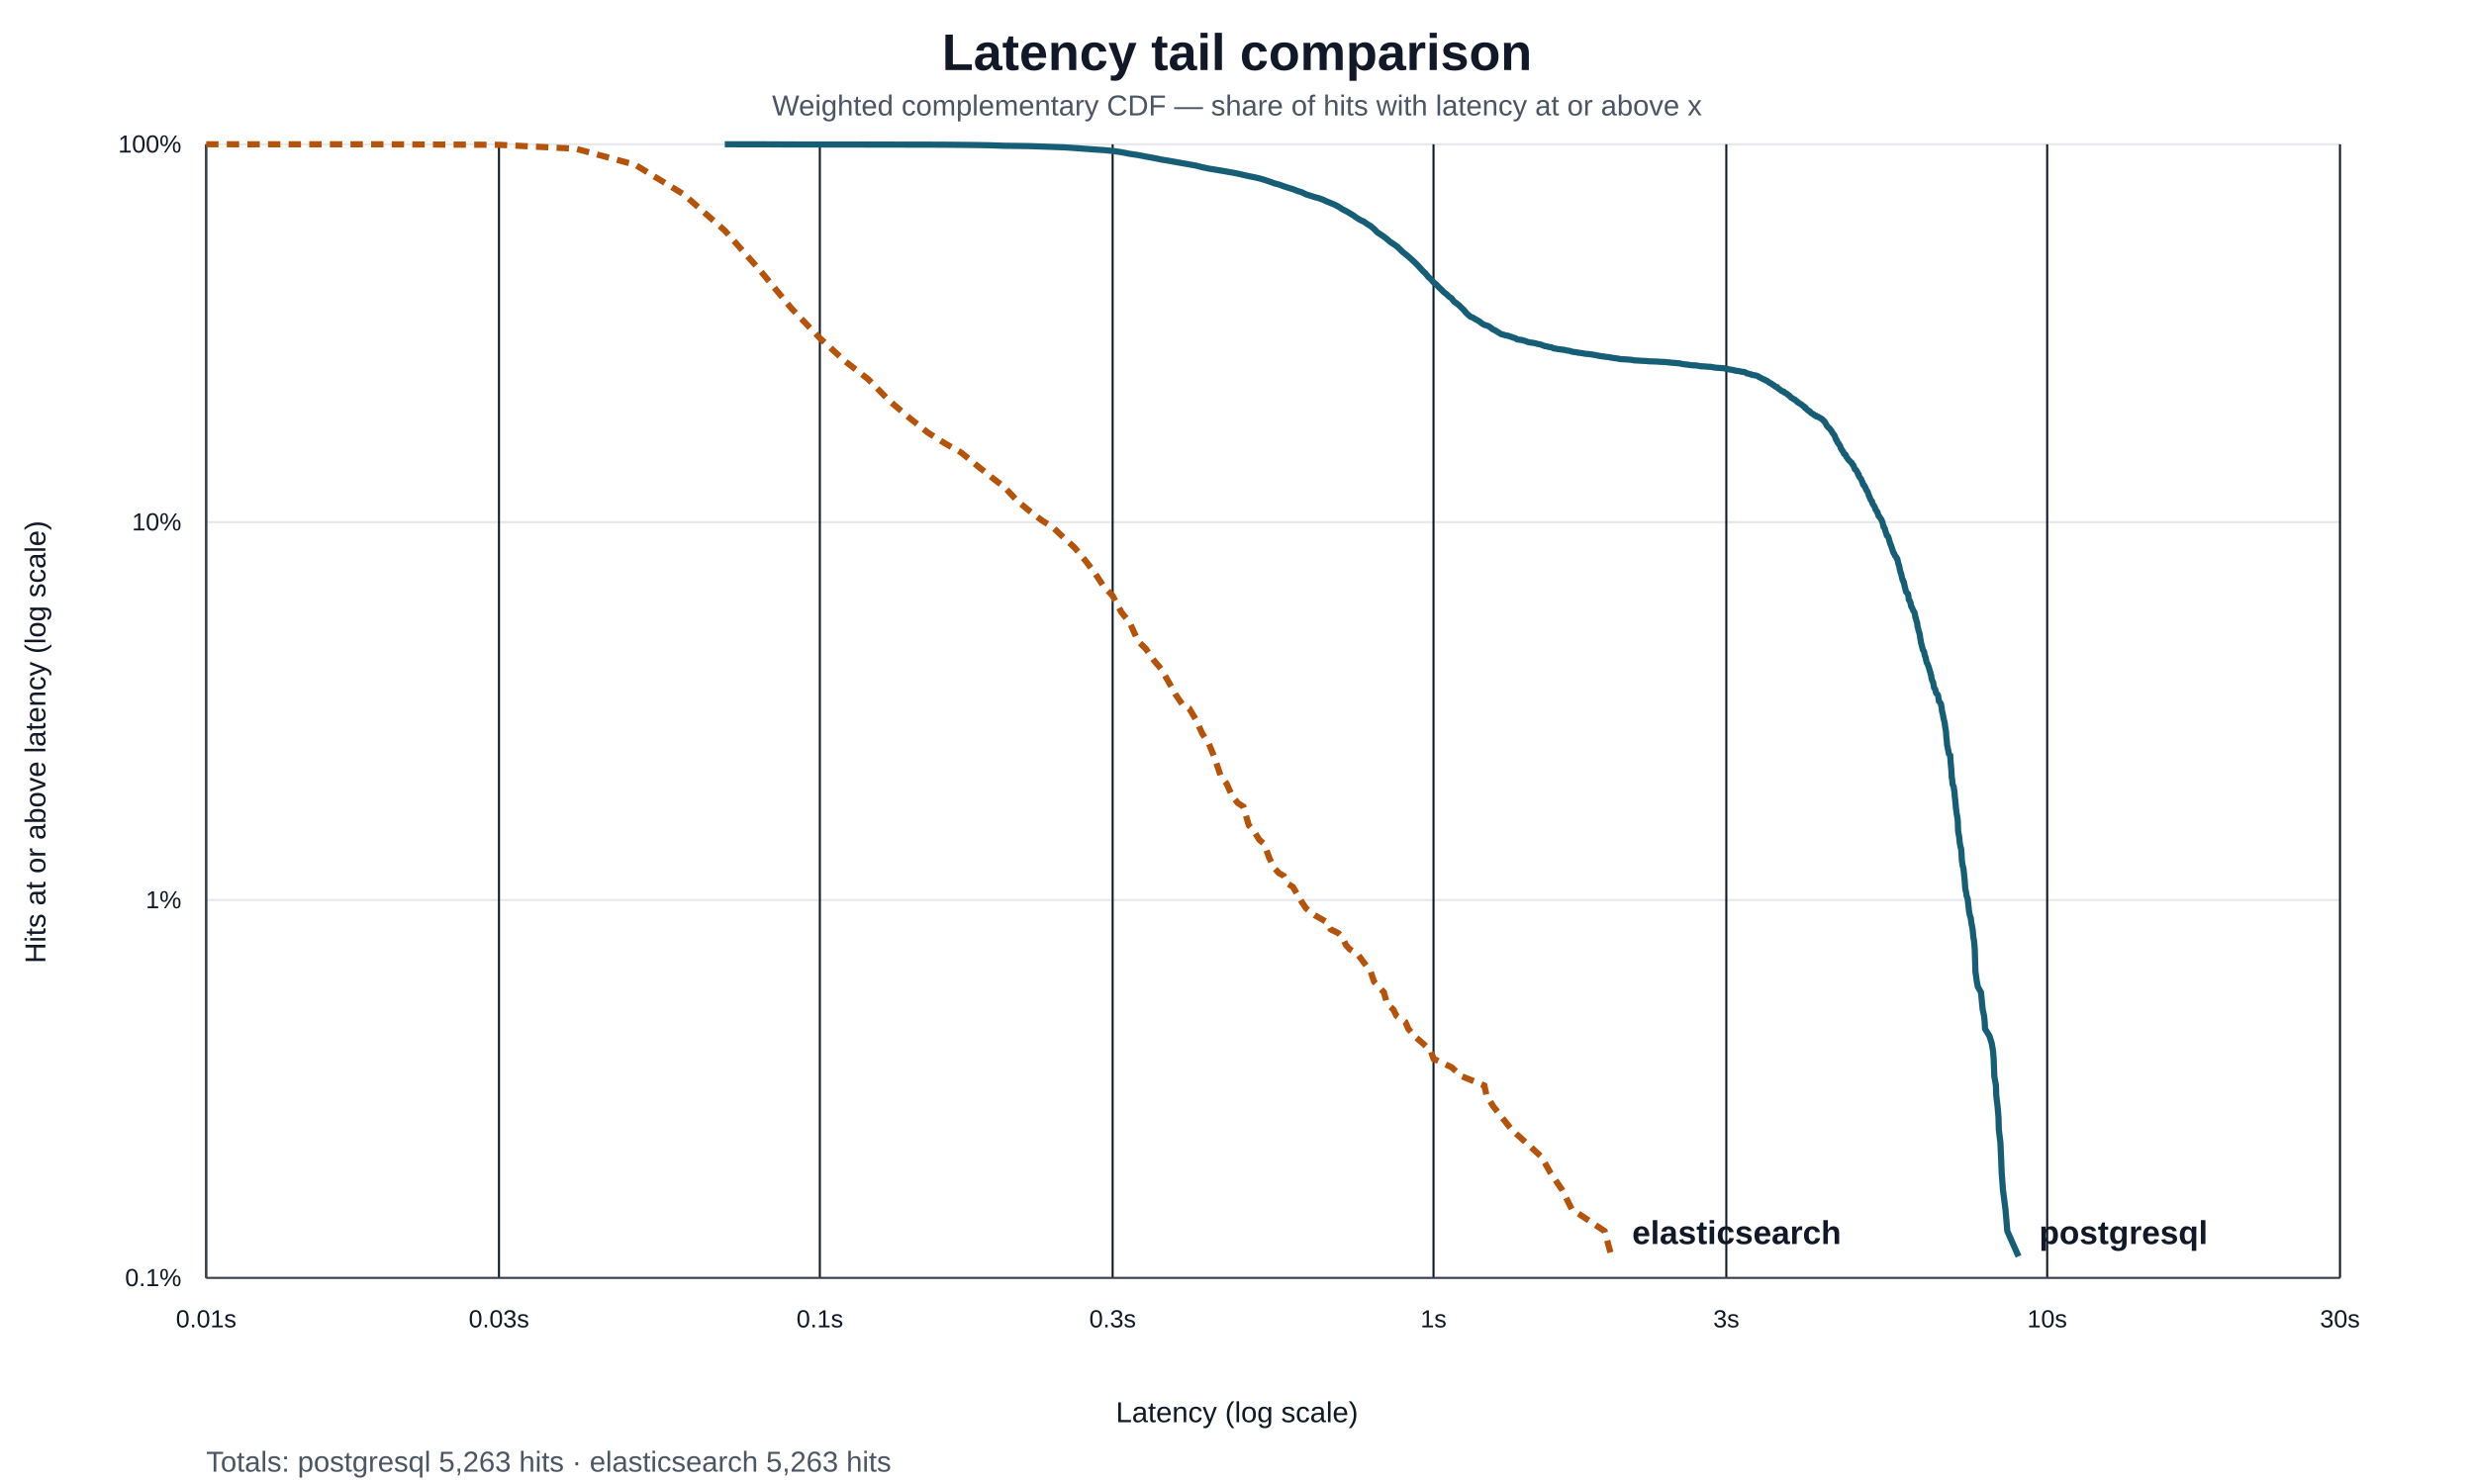
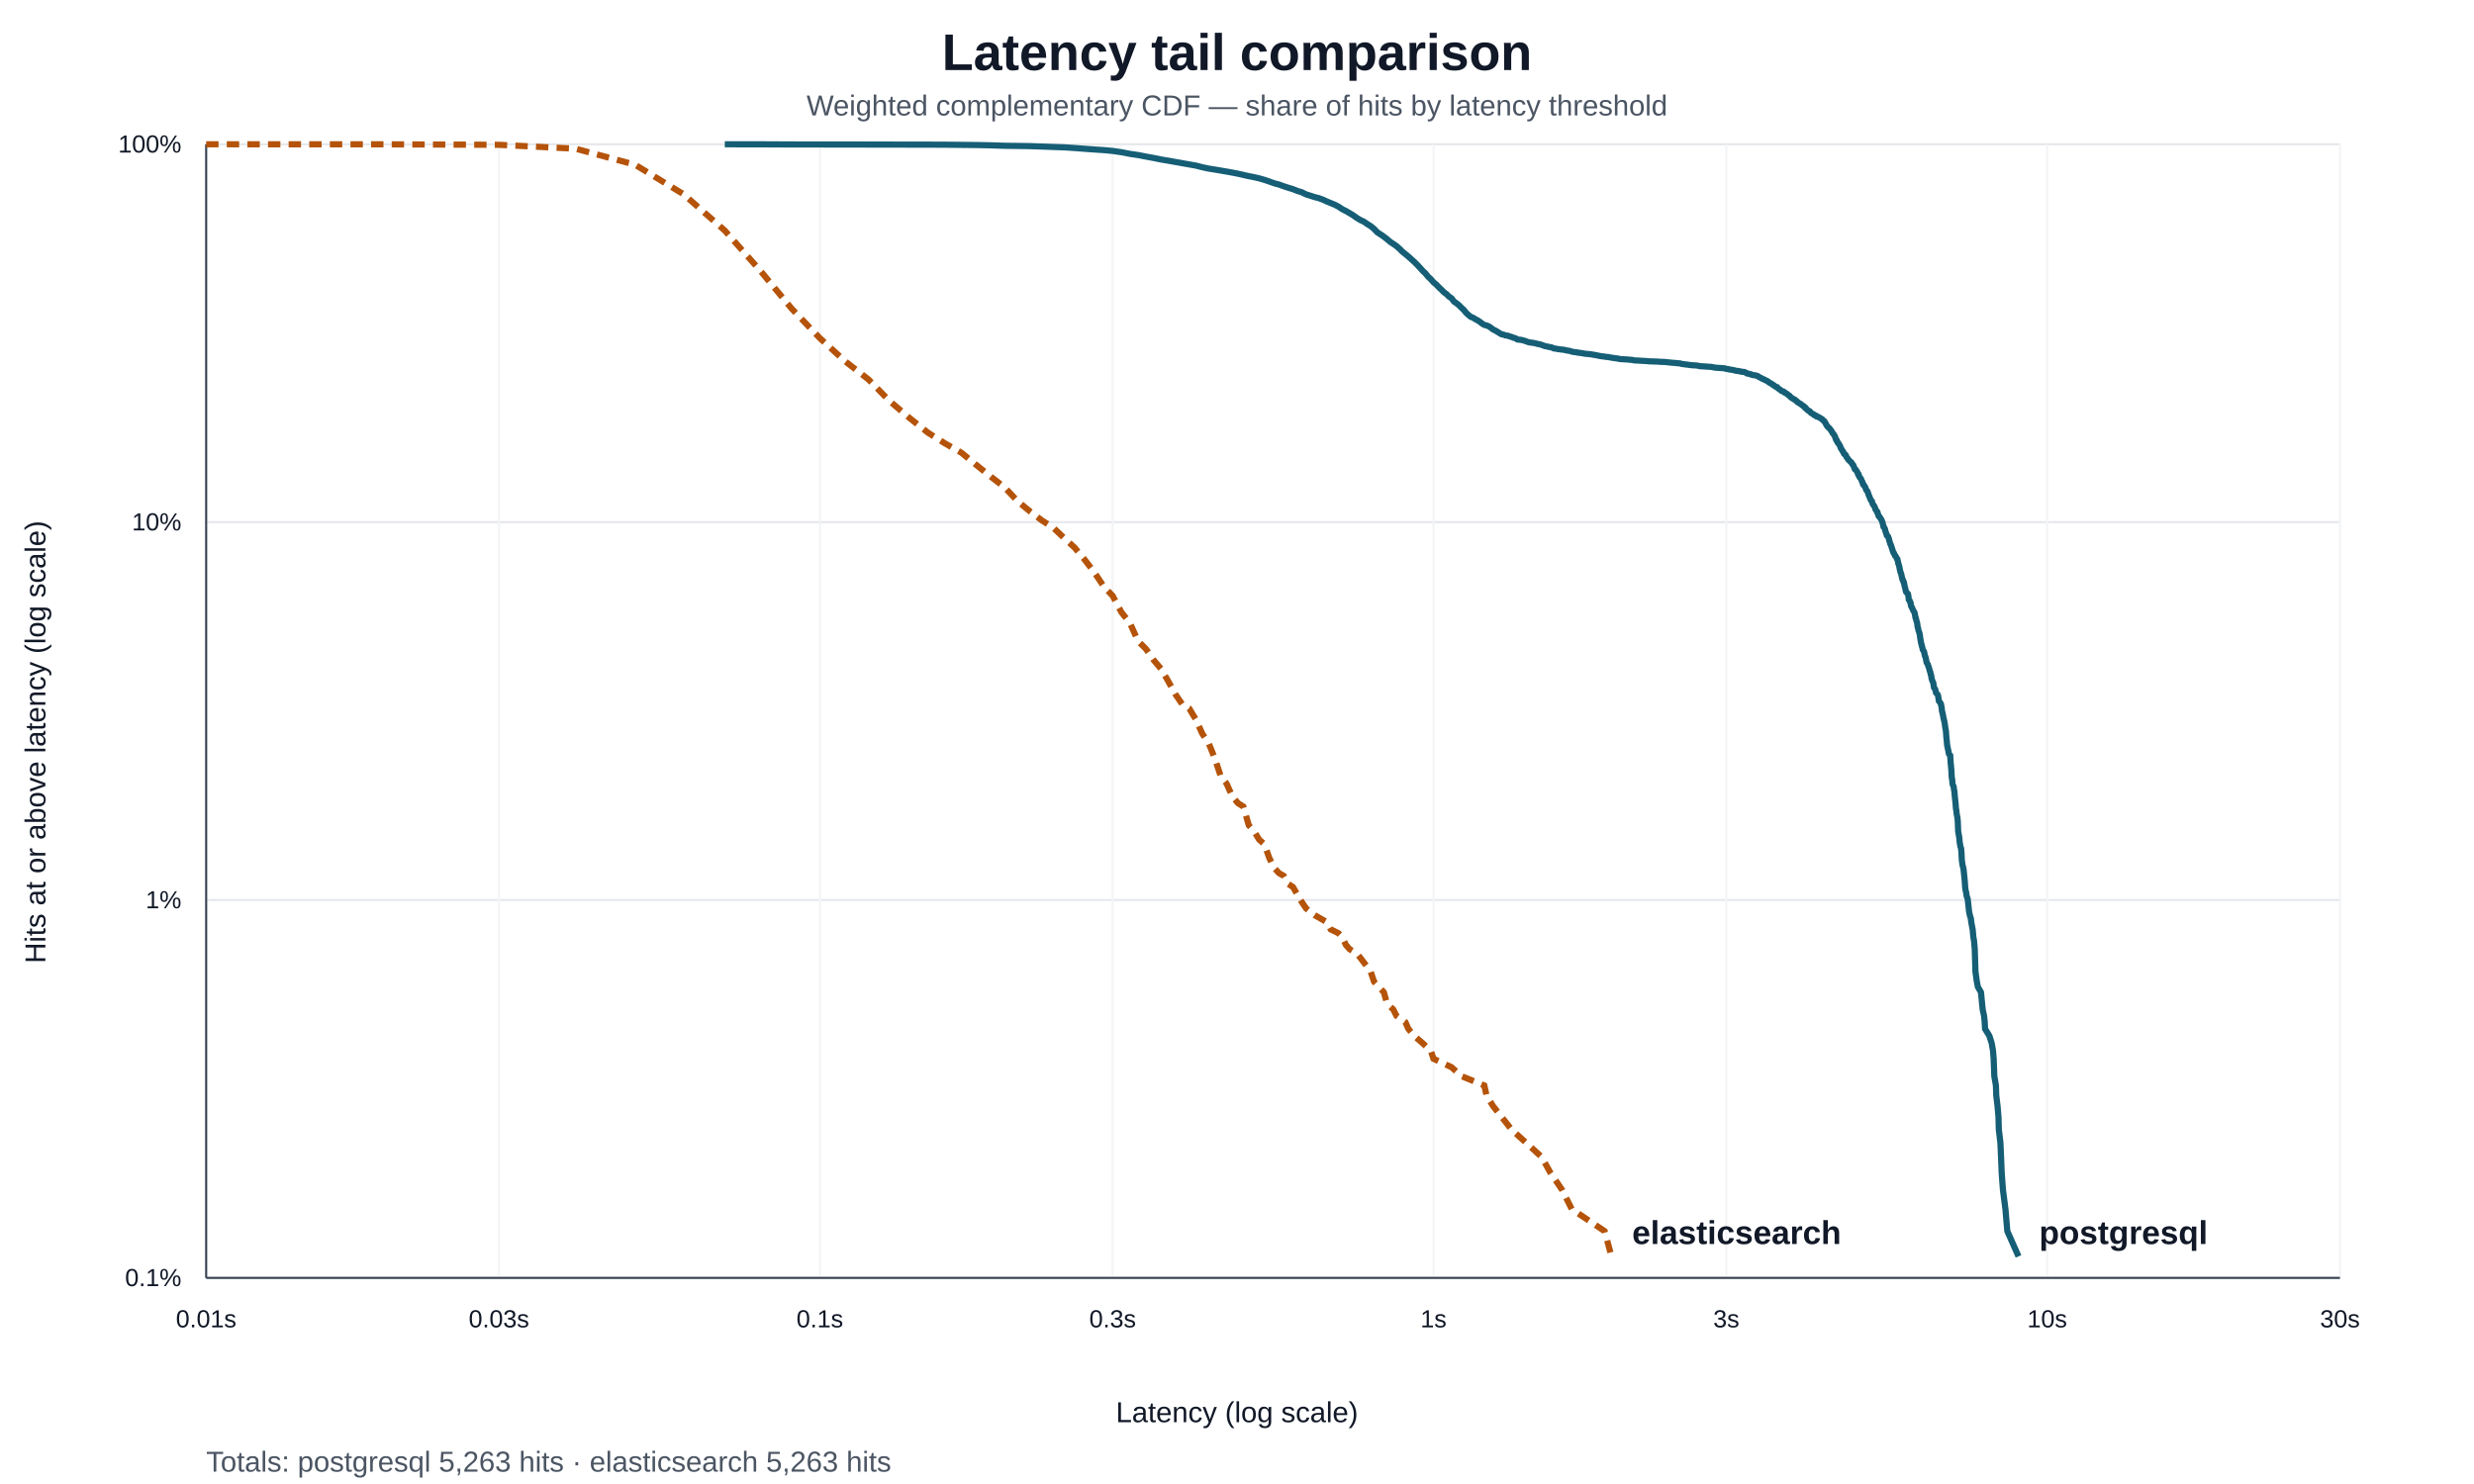
<svg xmlns="http://www.w3.org/2000/svg" width="1200" height="720" viewBox="0 0 1200 720">
  <rect width="100%" height="100%" fill="white" />
  <style>text{font-family:Arial,sans-serif;fill:#111827}.title{font-size:25px;font-weight:700}.sub{font-size:14px;fill:#4b5563}.axis{font-size:14px}.tick{font-size:12px}.label{font-size:16px;font-weight:700}</style>
  <text x="600" y="34" text-anchor="middle" class="title">Latency tail comparison</text>
-   <text x="600" y="56" text-anchor="middle" class="sub">Weighted complementary CDF — share of hits with latency at or above x</text>
+   <text x="600" y="56" text-anchor="middle" class="sub">Weighted complementary CDF — share of hits by latency threshold</text>
  <line x1="100" x2="1135" y1="620" y2="620" stroke="#e5e7eb" />
  <text x="88" y="624" text-anchor="end" class="tick">0.1%</text>
  <line x1="100" x2="1135" y1="436.667" y2="436.667" stroke="#e5e7eb" />
  <text x="88" y="440.667" text-anchor="end" class="tick">1%</text>
  <line x1="100" x2="1135" y1="253.333" y2="253.333" stroke="#e5e7eb" />
  <text x="88" y="257.333" text-anchor="end" class="tick">10%</text>
  <line x1="100" x2="1135" y1="70" y2="70" stroke="#e5e7eb" />
  <text x="88" y="74" text-anchor="end" class="tick">100%</text>
-   <line x1="100" x2="100" y1="70" y2="620" stroke="#111827" />
+   <line x1="100" x2="100" y1="70" y2="620" stroke="#f3f4f6" />
  <text x="100" y="644" text-anchor="middle" class="tick">0.01s</text>
-   <line x1="242.02" x2="242.02" y1="70" y2="620" stroke="#111827" />
+   <line x1="242.02" x2="242.02" y1="70" y2="620" stroke="#f3f4f6" />
  <text x="242.02" y="644" text-anchor="middle" class="tick">0.03s</text>
-   <line x1="397.66" x2="397.66" y1="70" y2="620" stroke="#111827" />
+   <line x1="397.66" x2="397.66" y1="70" y2="620" stroke="#f3f4f6" />
  <text x="397.66" y="644" text-anchor="middle" class="tick">0.1s</text>
-   <line x1="539.68" x2="539.68" y1="70" y2="620" stroke="#111827" />
+   <line x1="539.68" x2="539.68" y1="70" y2="620" stroke="#f3f4f6" />
  <text x="539.68" y="644" text-anchor="middle" class="tick">0.3s</text>
-   <line x1="695.32" x2="695.32" y1="70" y2="620" stroke="#111827" />
+   <line x1="695.32" x2="695.32" y1="70" y2="620" stroke="#f3f4f6" />
  <text x="695.32" y="644" text-anchor="middle" class="tick">1s</text>
-   <line x1="837.34" x2="837.34" y1="70" y2="620" stroke="#111827" />
+   <line x1="837.34" x2="837.34" y1="70" y2="620" stroke="#f3f4f6" />
  <text x="837.34" y="644" text-anchor="middle" class="tick">3s</text>
-   <line x1="992.98" x2="992.98" y1="70" y2="620" stroke="#111827" />
+   <line x1="992.98" x2="992.98" y1="70" y2="620" stroke="#f3f4f6" />
  <text x="992.98" y="644" text-anchor="middle" class="tick">10s</text>
-   <line x1="1135" x2="1135" y1="70" y2="620" stroke="#111827" />
+   <line x1="1135" x2="1135" y1="70" y2="620" stroke="#f3f4f6" />
  <text x="1135" y="644" text-anchor="middle" class="tick">30s</text>
  <line x1="100" x2="1135" y1="620" y2="620" stroke="#374151" />
  <line x1="100" x2="100" y1="70" y2="620" stroke="#374151" />
  <path d="M 351.552 70 L 368.814 70.015 L 384.04 70.091 L 409.981 70.106 L 421.229 70.136 L 450.075 70.182 L 458.418 70.212 L 466.255 70.288 L 473.644 70.364 L 480.634 70.501 L 487.265 70.729 L 493.572 70.806 L 499.586 70.898 L 505.332 71.097 L 510.834 71.296 L 516.111 71.481 L 521.181 71.805 L 526.06 72.178 L 530.761 72.521 L 535.297 72.818 L 539.68 73.226 L 543.919 73.843 L 548.023 74.641 L 552.001 75.22 L 555.86 75.967 L 559.607 76.655 L 563.249 77.398 L 566.791 77.981 L 570.238 78.603 L 573.596 79.195 L 576.869 79.774 L 580.061 80.341 L 583.176 81.137 L 586.218 81.783 L 589.19 82.258 L 592.095 82.754 L 594.937 83.235 L 597.717 83.737 L 600.438 84.26 L 603.104 84.877 L 605.715 85.463 L 608.275 85.961 L 610.786 86.536 L 613.248 87.247 L 615.664 88.059 L 618.036 88.917 L 620.366 89.534 L 622.654 90.369 L 624.902 91.096 L 627.112 91.769 L 629.285 92.629 L 631.421 93.274 L 633.523 94.315 L 635.592 94.954 L 637.628 95.619 L 639.632 96.121 L 641.605 96.839 L 643.549 97.734 L 645.465 98.531 L 647.352 99.292 L 649.212 100.259 L 651.046 101.486 L 652.854 102.389 L 654.637 103.419 L 656.396 104.484 L 658.131 105.731 L 659.843 106.756 L 661.533 107.552 L 663.201 108.7 L 664.848 109.715 L 666.474 111.046 L 668.08 112.736 L 669.666 113.752 L 671.233 114.834 L 672.781 116.038 L 674.311 117.343 L 675.823 118.337 L 677.317 119.37 L 678.795 120.675 L 680.255 122.146 L 681.7 123.29 L 683.128 124.481 L 684.541 125.751 L 685.939 127.01 L 687.321 128.384 L 688.689 129.846 L 690.043 131.368 L 691.383 132.62 L 692.708 134.265 L 694.021 135.461 L 695.32 136.955 L 696.606 138.014 L 697.88 139.34 L 699.141 140.542 L 700.39 141.799 L 701.627 142.699 L 702.853 143.915 L 704.066 144.722 L 705.269 146.324 L 706.46 147.117 L 707.641 148.079 L 708.811 149.258 L 709.97 150.329 L 711.119 151.752 L 712.258 152.815 L 713.387 153.719 L 714.507 154.154 L 715.616 154.853 L 716.716 155.426 L 717.807 156.137 L 718.889 156.99 L 719.962 157.624 L 721.026 157.897 L 722.081 158.309 L 723.128 159 L 724.166 159.837 L 725.196 160.306 L 726.218 160.919 L 727.232 161.538 L 728.238 162.161 L 729.236 162.354 L 730.227 162.741 L 731.21 162.838 L 732.186 163.179 L 733.154 163.472 L 734.115 163.864 L 735.069 164.11 L 736.016 164.705 L 737.89 164.904 L 738.817 165.153 L 739.737 165.404 L 740.65 165.755 L 741.557 166.058 L 742.458 166.21 L 743.353 166.311 L 744.241 166.463 L 745.124 166.667 L 746 166.922 L 746.871 167.024 L 747.735 167.332 L 748.594 167.641 L 749.448 167.951 L 750.295 168.054 L 751.137 168.314 L 751.974 168.418 L 752.806 168.627 L 753.632 169.045 L 754.452 169.098 L 755.268 169.308 L 756.078 169.414 L 756.884 169.519 L 757.684 169.625 L 758.48 169.678 L 759.27 169.89 L 760.056 170.049 L 760.837 170.155 L 761.614 170.315 L 762.386 170.582 L 763.153 170.743 L 763.915 170.85 L 764.674 170.904 L 765.427 171.119 L 766.177 171.173 L 767.663 171.389 L 768.399 171.551 L 769.132 171.66 L 769.86 171.714 L 770.584 171.768 L 771.304 171.877 L 772.021 171.931 L 772.733 172.095 L 773.441 172.204 L 774.146 172.313 L 774.846 172.477 L 776.236 172.752 L 776.926 172.862 L 777.612 172.917 L 778.294 173.027 L 778.972 173.138 L 779.648 173.193 L 780.319 173.248 L 780.987 173.414 L 781.652 173.525 L 782.313 173.637 L 782.971 173.748 L 783.625 173.804 L 784.277 173.915 L 784.925 173.971 L 785.569 174.195 L 789.372 174.419 L 789.995 174.475 L 790.615 174.531 L 791.232 174.587 L 791.846 174.644 L 792.457 174.813 L 793.066 174.869 L 794.274 174.926 L 796.065 175.039 L 798.415 175.152 L 798.996 175.209 L 799.575 175.266 L 800.151 175.322 L 802.429 175.379 L 804.111 175.436 L 805.221 175.55 L 807.412 175.607 L 807.954 175.664 L 808.494 175.721 L 809.031 175.778 L 809.567 175.835 L 811.159 176.007 L 812.21 176.064 L 812.733 176.121 L 813.771 176.236 L 814.801 176.294 L 815.313 176.466 L 815.823 176.582 L 816.331 176.639 L 816.837 176.697 L 817.341 176.813 L 818.343 176.871 L 818.841 176.987 L 819.337 177.045 L 820.324 177.161 L 820.815 177.219 L 822.275 177.277 L 822.759 177.335 L 823.24 177.393 L 823.72 177.452 L 824.198 177.569 L 824.674 177.685 L 826.092 177.744 L 827.029 177.803 L 828.421 177.92 L 829.799 177.979 L 830.255 178.037 L 830.709 178.155 L 831.162 178.214 L 832.063 178.391 L 833.846 178.509 L 834.728 178.568 L 835.605 178.627 L 836.475 178.686 L 836.908 178.864 L 837.34 178.983 L 838.199 179.042 L 838.626 179.221 L 839.052 179.281 L 839.9 179.4 L 840.322 179.46 L 840.742 179.58 L 841.161 179.64 L 841.579 179.76 L 841.995 179.88 L 842.41 179.94 L 843.236 180 L 843.647 180.121 L 844.057 180.181 L 844.465 180.302 L 844.873 180.363 L 846.086 180.484 L 846.488 180.666 L 846.889 180.848 L 847.289 181.153 L 847.687 181.214 L 848.084 181.275 L 848.48 181.459 L 848.875 181.52 L 849.269 181.582 L 849.661 181.828 L 850.052 181.951 L 851.218 182.075 L 851.605 182.199 L 851.99 182.261 L 852.374 182.385 L 852.757 182.571 L 853.139 182.883 L 853.52 183.07 L 853.9 183.258 L 854.278 183.447 L 854.656 183.636 L 855.032 183.888 L 855.407 184.015 L 855.781 184.141 L 856.155 184.396 L 856.527 184.587 L 856.897 184.714 L 857.267 184.906 L 857.636 185.227 L 858.004 185.421 L 858.371 185.744 L 858.736 185.938 L 859.101 186.068 L 859.465 186.328 L 859.827 186.655 L 860.189 186.786 L 860.549 187.049 L 860.909 187.378 L 861.268 187.577 L 861.625 187.776 L 861.982 187.842 L 862.338 188.309 L 862.692 188.577 L 863.046 188.846 L 863.399 189.048 L 863.75 189.318 L 864.101 189.657 L 864.451 189.793 L 864.8 189.862 L 865.148 189.998 L 865.495 190.409 L 865.841 190.546 L 866.186 190.753 L 866.53 190.96 L 866.874 191.167 L 867.216 191.515 L 867.558 191.794 L 867.898 191.933 L 868.238 192.284 L 868.577 192.707 L 868.915 192.99 L 869.252 193.132 L 869.588 193.345 L 869.924 193.63 L 870.592 193.917 L 870.924 194.276 L 871.256 194.493 L 871.587 194.71 L 871.918 195.146 L 872.247 195.292 L 872.575 195.511 L 872.903 195.731 L 873.556 196.098 L 873.881 196.394 L 874.206 196.616 L 874.529 196.914 L 874.852 197.063 L 875.174 197.287 L 875.495 197.812 L 875.816 197.888 L 876.135 198.266 L 876.454 198.721 L 876.772 198.95 L 877.089 199.18 L 877.406 199.41 L 877.721 199.487 L 878.036 199.795 L 878.35 200.26 L 878.664 200.493 L 878.976 200.649 L 879.288 200.806 L 879.599 200.962 L 879.91 201.355 L 880.528 201.592 L 880.836 201.671 L 881.144 202.067 L 881.757 202.226 L 882.062 202.306 L 882.366 202.545 L 882.67 202.705 L 883.276 203.026 L 883.577 203.268 L 883.878 203.429 L 884.179 203.835 L 884.478 204.079 L 884.777 204.242 L 885.075 204.651 L 885.373 205.228 L 885.67 205.642 L 885.966 206.31 L 886.261 206.73 L 886.556 207.068 L 886.85 207.407 L 887.144 207.577 L 887.436 207.919 L 887.729 208.261 L 888.02 208.692 L 888.311 209.038 L 888.601 209.56 L 888.891 210.086 L 889.179 210.438 L 889.468 210.792 L 889.755 211.237 L 890.042 211.773 L 890.329 212.676 L 890.614 213.406 L 890.899 213.589 L 891.184 214.42 L 891.468 214.885 L 891.751 215.072 L 892.033 215.636 L 892.315 216.014 L 892.597 216.584 L 892.877 217.446 L 893.157 217.93 L 893.437 218.221 L 893.716 218.808 L 893.994 219.102 L 894.272 219.794 L 894.549 220.292 L 894.825 220.492 L 895.101 220.592 L 895.377 220.994 L 895.651 221.805 L 895.926 222.111 L 896.199 222.418 L 896.472 222.933 L 896.745 223.243 L 897.017 223.451 L 897.288 223.763 L 897.559 223.972 L 897.829 224.287 L 898.098 224.497 L 898.367 225.025 L 898.636 225.451 L 898.904 225.664 L 899.171 226.308 L 899.438 227.066 L 899.704 227.611 L 899.97 227.721 L 900.235 228.051 L 900.5 228.492 L 900.764 228.825 L 901.027 229.495 L 901.29 230.171 L 901.553 230.284 L 901.815 231.196 L 902.076 231.655 L 902.337 231.886 L 902.598 232.233 L 902.857 232.816 L 903.117 233.52 L 903.375 233.875 L 903.634 234.949 L 903.892 235.31 L 904.149 235.43 L 904.406 235.915 L 904.662 236.281 L 904.918 236.894 L 905.173 237.635 L 905.427 238.009 L 905.682 238.259 L 905.935 238.761 L 906.189 239.521 L 906.441 240.288 L 906.694 240.803 L 906.945 241.452 L 907.197 242.106 L 907.447 242.633 L 907.698 242.898 L 907.947 243.164 L 908.197 244.102 L 908.446 244.642 L 908.694 245.05 L 908.942 245.324 L 909.189 245.735 L 909.436 246.287 L 909.683 247.122 L 909.929 247.403 L 910.174 247.825 L 910.419 248.392 L 910.664 248.534 L 910.908 249.393 L 911.152 250.262 L 911.395 250.553 L 911.638 250.7 L 911.88 251.14 L 912.363 251.879 L 912.604 252.177 L 912.845 252.926 L 913.085 253.379 L 913.324 254.445 L 913.564 255.527 L 913.802 255.682 L 914.041 256.308 L 914.278 256.623 L 914.516 257.734 L 914.753 258.376 L 914.989 259.024 L 915.225 259.84 L 915.696 260.169 L 915.931 260.665 L 916.166 261.332 L 916.4 262.342 L 916.633 263.022 L 916.866 263.881 L 917.099 264.227 L 917.331 264.924 L 917.563 265.627 L 917.795 266.336 L 918.026 267.052 L 918.256 267.774 L 918.487 268.32 L 918.716 268.503 L 918.946 269.054 L 919.175 269.609 L 919.403 269.795 L 919.632 270.168 L 919.859 270.542 L 920.087 271.108 L 920.314 271.297 L 920.54 272.251 L 920.767 273.41 L 920.992 273.996 L 921.218 274.785 L 921.443 275.982 L 921.667 276.994 L 921.892 277.812 L 922.116 278.225 L 922.339 279.266 L 922.562 280.32 L 922.785 281.174 L 923.007 281.389 L 923.229 282.255 L 923.451 282.472 L 923.672 283.571 L 923.892 284.684 L 924.113 285.36 L 924.333 286.499 L 924.553 287.19 L 924.772 287.422 L 925.209 287.888 L 925.428 288.122 L 925.645 289.064 L 925.863 290.983 L 926.08 291.226 L 926.297 291.47 L 926.513 292.206 L 926.729 292.453 L 926.945 293.95 L 927.16 294.456 L 927.375 294.71 L 927.589 295.22 L 927.804 295.734 L 928.017 296.251 L 928.231 296.511 L 928.657 297.295 L 928.869 298.353 L 929.081 299.696 L 929.293 299.967 L 929.504 301.062 L 929.716 301.614 L 929.926 302.451 L 930.137 304.151 L 930.347 304.726 L 930.556 305.888 L 930.766 306.476 L 930.975 307.068 L 931.183 307.964 L 931.392 309.481 L 931.6 310.715 L 931.807 311.969 L 932.015 312.604 L 932.222 313.565 L 932.428 314.212 L 932.635 315.193 L 932.841 315.523 L 933.252 316.187 L 933.457 317.192 L 933.662 318.211 L 933.866 318.553 L 934.07 319.243 L 934.274 320.288 L 934.477 321.347 L 934.68 321.704 L 934.883 322.061 L 935.085 322.421 L 935.288 323.145 L 935.489 323.509 L 935.691 324.243 L 935.892 324.984 L 936.093 325.731 L 936.294 326.108 L 936.494 327.248 L 936.694 327.632 L 936.893 329.185 L 937.292 330.371 L 937.491 330.77 L 937.689 331.171 L 937.887 332.386 L 938.085 333.621 L 938.677 334.455 L 938.873 335.297 L 939.07 336.149 L 939.852 337.01 L 940.047 337.443 L 940.241 338.759 L 940.435 340.098 L 940.823 340.549 L 941.402 341.459 L 941.787 343.31 L 941.979 345.206 L 942.171 345.687 L 942.362 346.658 L 942.553 347.641 L 942.744 348.637 L 943.125 350.153 L 943.315 351.181 L 943.504 352.747 L 943.694 353.809 L 943.883 354.885 L 944.072 357.64 L 944.26 359.34 L 944.449 361.665 L 944.637 362.257 L 944.824 363.454 L 945.012 364.06 L 945.199 365.285 L 945.386 365.904 L 945.945 366.529 L 946.131 369.727 L 946.317 371.709 L 946.502 373.742 L 946.687 377.25 L 946.872 377.971 L 947.056 380.172 L 947.241 380.92 L 947.609 381.675 L 947.792 383.206 L 947.975 383.983 L 948.158 386.36 L 948.341 387.985 L 948.523 389.643 L 948.706 392.198 L 948.888 393.069 L 949.069 394.838 L 949.432 396.648 L 949.613 398.499 L 949.793 403.326 L 950.154 405.342 L 950.334 406.369 L 950.514 408.465 L 950.872 410.617 L 951.23 411.715 L 951.408 413.958 L 951.586 417.446 L 951.942 419.859 L 952.297 421.093 L 952.474 422.347 L 953.003 427.57 L 953.179 430.316 L 953.355 431.725 L 953.706 433.16 L 953.881 434.621 L 954.404 436.109 L 954.579 437.626 L 954.752 439.172 L 955.1 442.357 L 955.446 443.999 L 955.963 445.675 L 956.135 447.387 L 956.478 449.137 L 956.821 450.926 L 956.992 452.757 L 957.162 454.63 L 957.503 456.549 L 957.673 458.515 L 957.843 460.531 L 958.182 471.455 L 958.52 473.832 L 958.857 476.282 L 959.361 478.81 L 960.861 481.421 L 961.687 489.809 L 962.344 492.814 L 962.671 495.937 L 962.835 499.187 L 964.939 502.576 L 966.059 506.115 L 966.694 509.819 L 967.01 513.704 L 967.168 517.788 L 967.326 522.093 L 968.112 526.644 L 968.268 531.471 L 968.893 536.609 L 969.359 542.103 L 969.514 548.003 L 970.287 554.376 L 970.595 561.304 L 970.902 568.893 L 971.514 577.282 L 972.729 586.66 L 973.633 597.291 L 979.072 609.565" fill="none" stroke="#155e75" stroke-width="3" />
  <text x="989.072" y="603.565" class="label" fill="#155e75">postgresql</text>
  <path d="M 100 70 L 189.605 70.03 L 242.02 70.258 L 279.209 72.147 L 308.055 79.928 L 331.625 94.294 L 351.552 111.861 L 368.814 131.368 L 384.04 149.791 L 397.66 164.061 L 409.981 175.322 L 421.229 184.078 L 431.576 194.637 L 441.156 202.785 L 450.075 209.91 L 458.418 215.166 L 466.255 219.596 L 473.644 225.664 L 480.634 231.31 L 487.265 236.403 L 493.572 243.164 L 499.586 248.108 L 505.332 252.476 L 510.834 255.995 L 516.111 260.998 L 521.181 265.627 L 526.06 271.487 L 530.761 277.607 L 535.297 284.46 L 539.68 289.064 L 543.919 297.033 L 548.023 302.171 L 552.001 311.027 L 555.86 314.865 L 559.607 320.288 L 563.249 324.612 L 566.791 330.77 L 570.238 337.01 L 573.596 341.918 L 576.869 343.78 L 580.061 349.139 L 583.176 355.975 L 586.218 360.494 L 589.19 367.793 L 592.095 376.536 L 594.937 380.172 L 597.717 386.36 L 600.438 389.643 L 603.104 391.338 L 605.715 400.395 L 608.275 403.326 L 610.786 407.41 L 613.248 409.534 L 615.664 416.266 L 618.036 421.093 L 620.366 423.621 L 622.654 424.916 L 624.902 428.931 L 627.112 430.316 L 631.421 437.626 L 633.523 440.748 L 637.628 443.999 L 643.549 447.387 L 645.465 450.926 L 649.212 452.757 L 651.046 454.63 L 652.854 458.515 L 654.637 460.531 L 658.131 462.599 L 659.843 464.722 L 663.201 469.147 L 664.848 471.455 L 666.474 476.282 L 671.233 481.421 L 672.781 486.914 L 675.823 489.809 L 677.317 492.814 L 681.7 495.937 L 683.128 499.187 L 685.939 502.576 L 690.043 506.115 L 694.021 509.819 L 695.32 513.704 L 704.066 517.788 L 708.811 522.093 L 719.962 526.644 L 721.026 531.471 L 724.166 536.609 L 733.154 548.003 L 747.735 561.304 L 751.974 568.893 L 757.684 577.282 L 762.386 586.66 L 778.294 597.291 L 781.652 609.565" fill="none" stroke="#b45309" stroke-width="3" stroke-dasharray="6 4" />
  <text x="791.652" y="603.565" class="label" fill="#b45309">elasticsearch</text>
  <text x="600" y="690" text-anchor="middle" class="axis">Latency (log scale)</text>
  <text x="22" y="360" transform="rotate(-90 22 360)" text-anchor="middle" class="axis">Hits at or above latency (log scale)</text>
  <text x="100" y="714" class="sub">Totals: postgresql 5,263 hits · elasticsearch 5,263 hits</text>
</svg>
